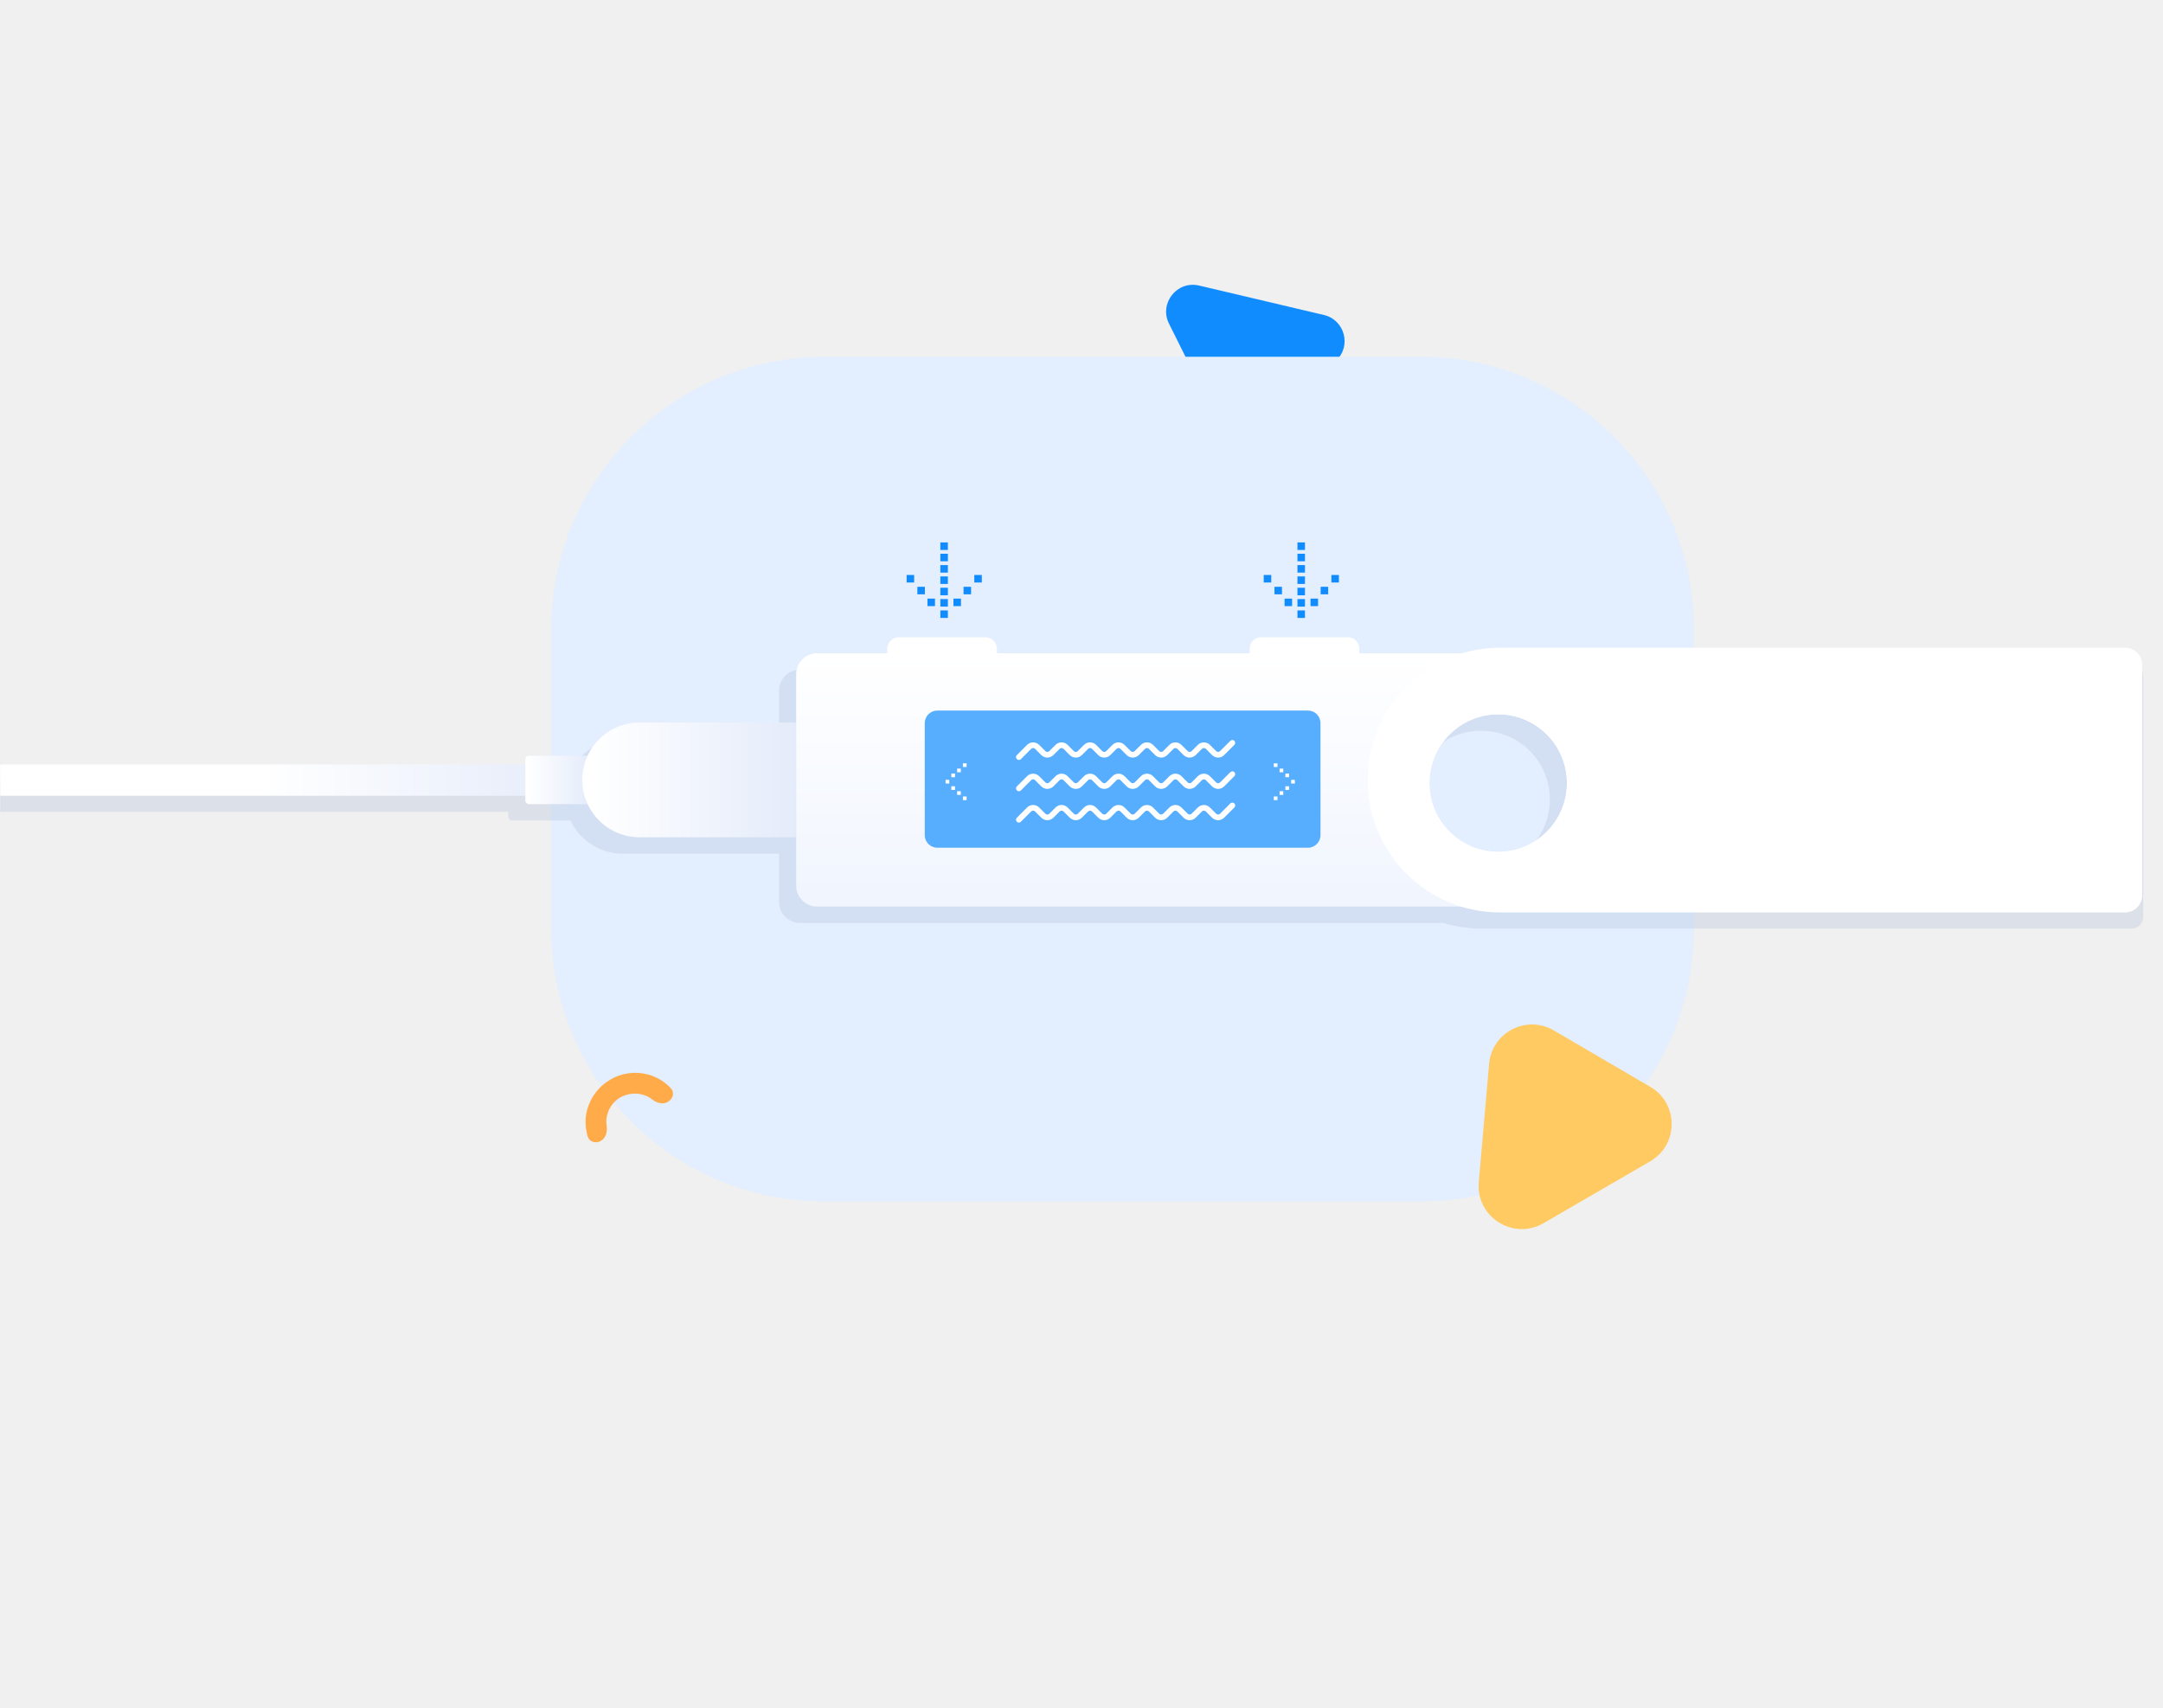
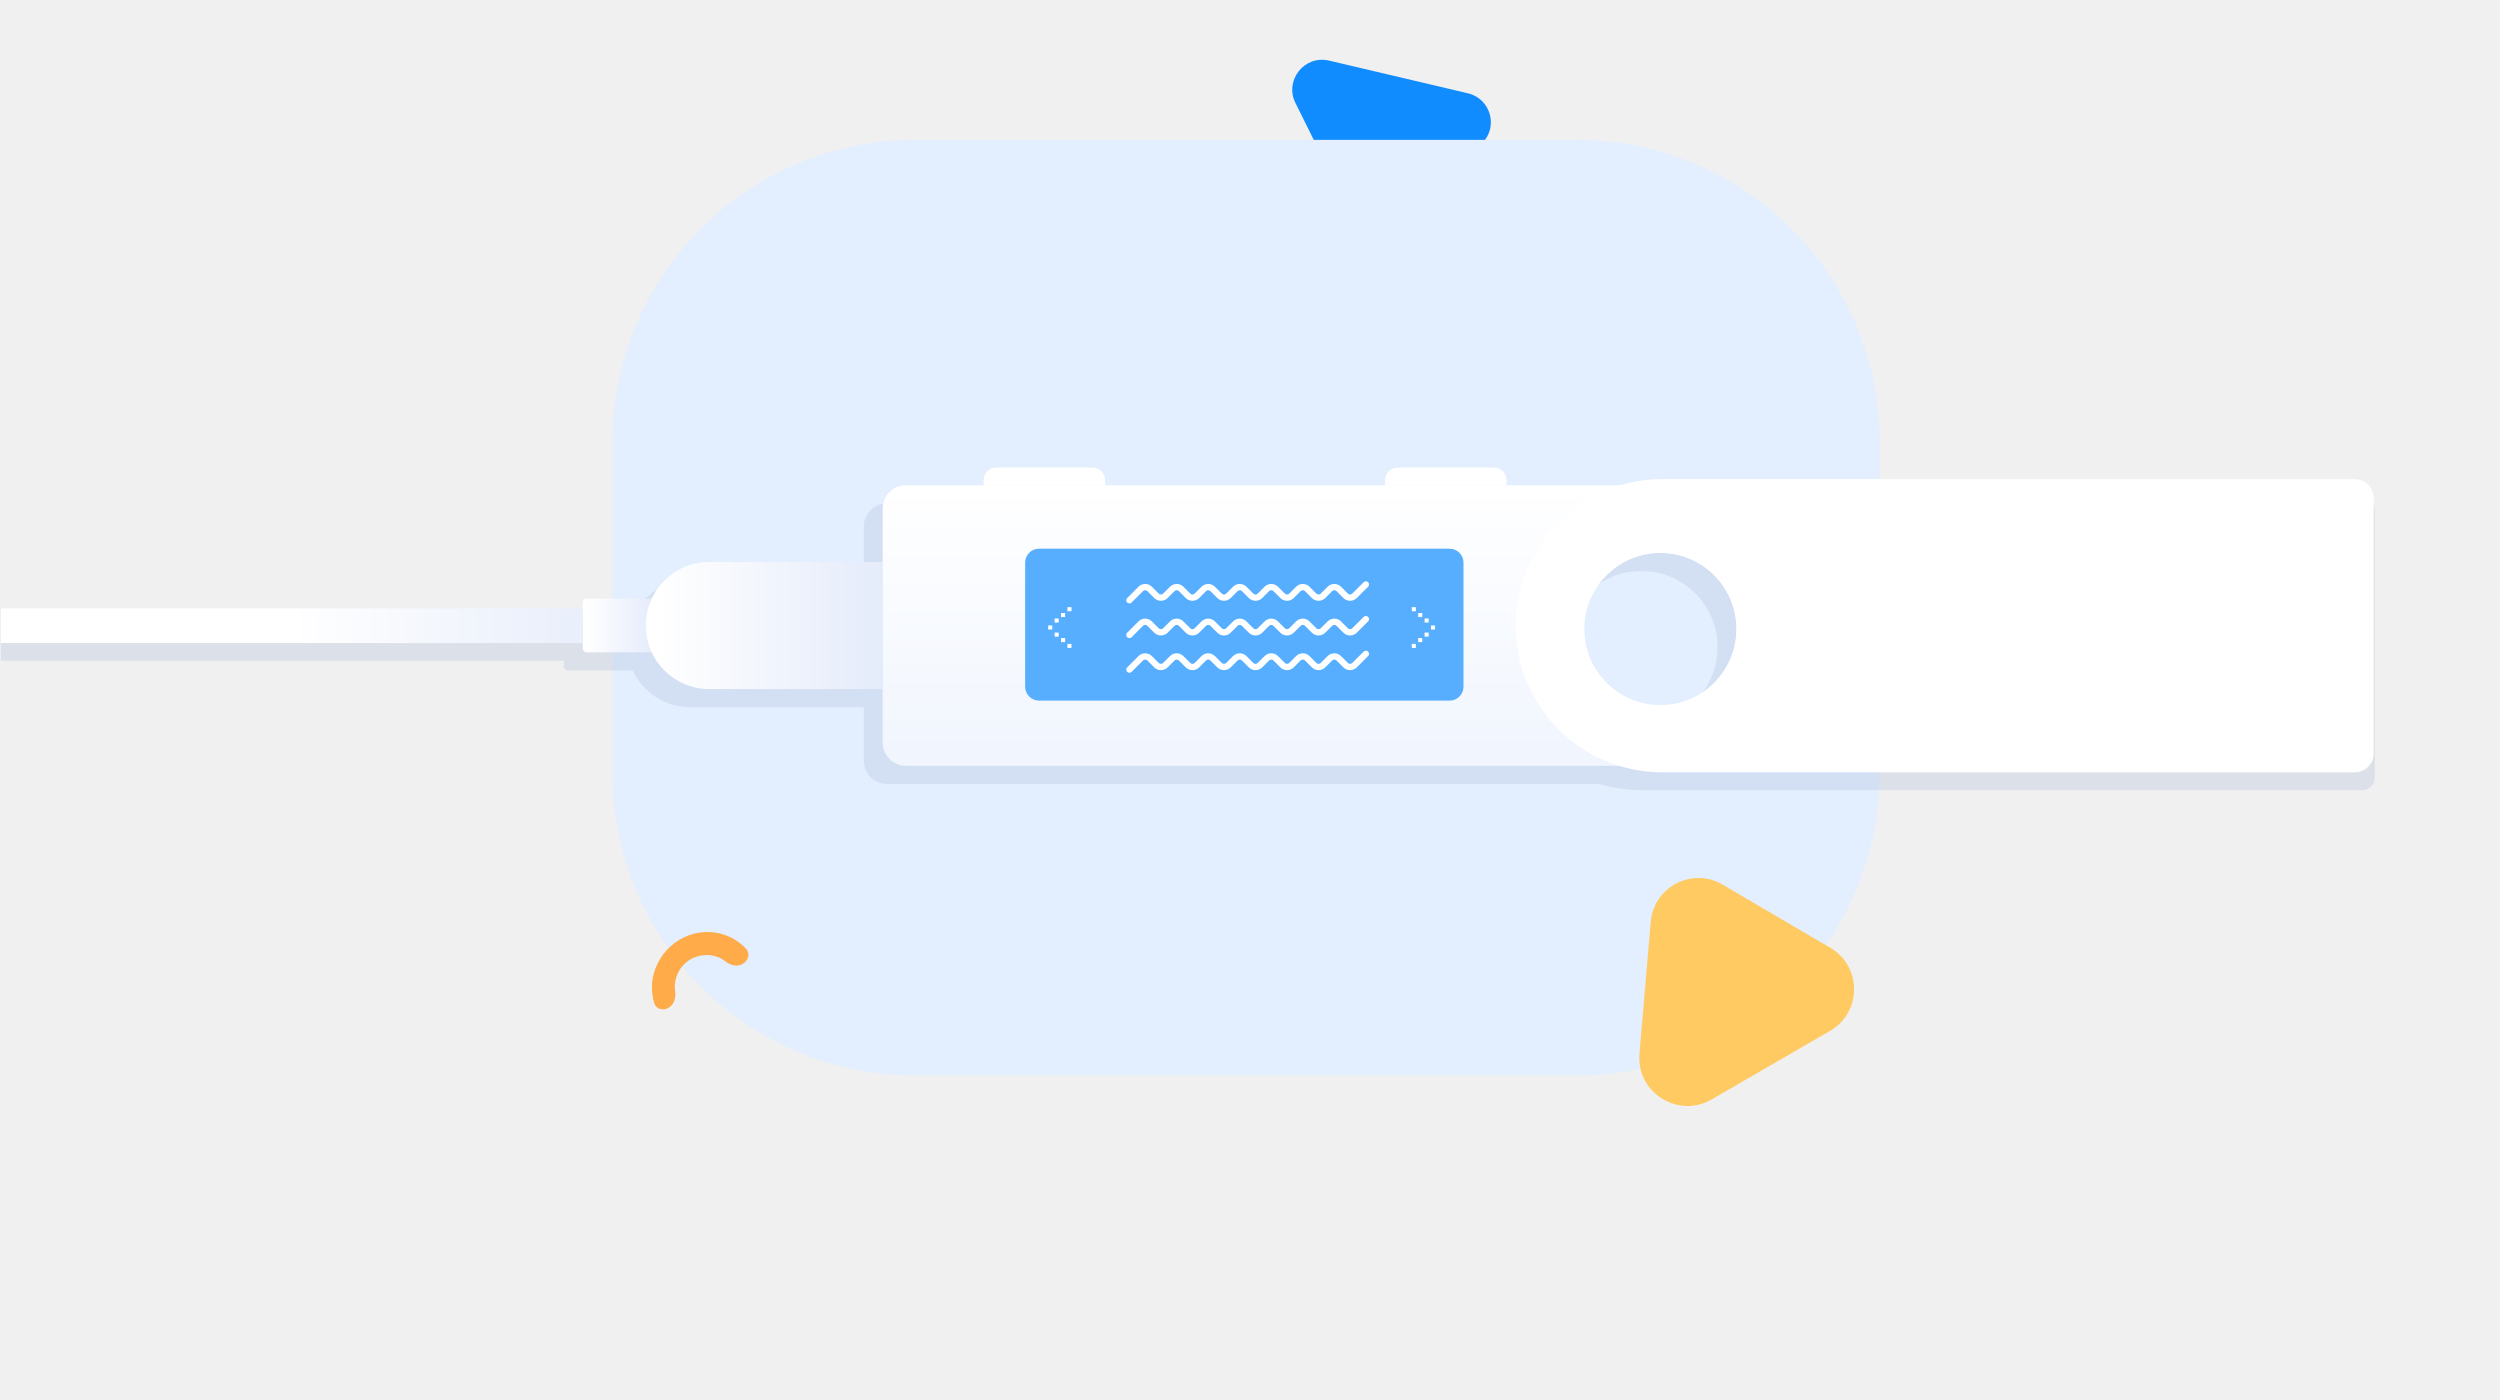
- <svg xmlns="http://www.w3.org/2000/svg" width="760" height="600" viewBox="0 0 760 600" fill="none">
-   <path d="M465.162 110.667C472.478 112.385 474.973 121.574 469.439 126.701L442.931 151.294C438.315 155.551 430.928 154.249 428.129 148.599L410.738 113.701C407.203 106.6 413.503 98.483 421.353 100.334L465.162 110.667Z" fill="#108CFF" />
-   <rect x="193.656" y="125.348" width="401.581" height="296.791" rx="96" fill="#E3EEFE" />
-   <path d="M211.152 400.826C209.386 401.885 207.094 401.254 206.495 399.292C205.603 396.236 205.444 392.912 206.351 389.74C207.599 385.38 210.468 381.609 214.46 379.295C218.452 376.981 223.106 376.32 227.517 377.481C230.738 378.301 233.546 380.038 235.694 382.317C237.126 383.837 236.496 386.129 234.643 387.137C232.877 388.196 230.635 387.479 229.053 386.22C228.027 385.396 226.851 384.833 225.526 384.529C223.01 383.886 220.342 384.308 218.029 385.513C215.754 386.855 214.057 388.993 213.413 391.508C213.023 392.784 212.943 394.123 213.136 395.389C213.498 397.562 212.868 399.853 211.152 400.826Z" fill="#FFAB49" />
-   <path d="M579.763 408.062C589.877 402.246 589.877 387.665 579.848 381.85L545.966 362.043C536.358 356.396 524.137 362.718 523.21 373.843L519.586 415.31C518.49 427.531 531.638 435.875 542.258 429.806L579.763 408.062Z" fill="#FFCA62" />
-   <path opacity="0.3" fill-rule="evenodd" clip-rule="evenodd" d="M471.621 233.673V235.26H507.064C511.332 233.969 515.859 233.274 520.548 233.274L749.032 233.274C751.254 233.274 753.056 235.076 753.056 237.298V322.226C753.056 324.448 751.254 326.249 749.032 326.249L520.548 326.249C515.86 326.249 511.334 325.555 507.067 324.265H281.119C277.045 324.265 273.743 320.962 273.743 316.888V299.925H218.706C210.632 299.925 203.669 295.145 200.466 288.268C200.45 288.269 200.433 288.27 200.416 288.271C200.4 288.272 200.383 288.272 200.367 288.272H179.921C179.18 288.272 178.58 287.671 178.58 286.931L178.58 285.232H0.059V274.292H178.58L178.58 272.595C178.58 271.854 179.18 271.253 179.921 271.253H200.367C200.4 271.253 200.433 271.255 200.466 271.257C203.669 264.38 210.632 259.6 218.706 259.6H273.743V242.636C273.743 238.563 277.045 235.26 281.119 235.26H305.741V233.673C305.741 231.451 307.543 229.649 309.765 229.649H340.26C342.482 229.649 344.284 231.451 344.284 233.673V235.26H433.078V233.673C433.078 231.451 434.88 229.649 437.102 229.649H467.597C469.82 229.649 471.621 231.451 471.621 233.673ZM544.559 280.877C544.559 285.879 543.038 290.526 540.434 294.38C536.094 300.804 528.745 305.027 520.409 305.027C512.581 305.027 505.622 301.302 501.209 295.528C498.104 291.465 496.259 286.387 496.259 280.876C496.259 274.208 498.962 268.171 503.332 263.801C507.703 259.43 513.74 256.727 520.409 256.727C527.942 256.727 534.669 260.176 539.098 265.581C541.531 268.55 543.27 272.109 544.068 276.01C544.39 277.582 544.559 279.21 544.559 280.877Z" fill="#B0BFD9" />
-   <path d="M207.707 266.846C207.707 266.105 207.107 265.505 206.366 265.505H185.92C185.18 265.505 184.579 266.105 184.579 266.846V281.182C184.579 281.923 185.18 282.523 185.92 282.523H206.366C207.107 282.523 207.707 281.923 207.707 281.182V266.846Z" fill="url(#paint0_linear)" />
-   <path d="M279.742 253.852H224.706C213.595 253.852 204.589 262.903 204.589 274.014C204.589 285.125 213.595 294.177 224.706 294.177H279.742V253.852Z" fill="url(#paint1_linear)" />
-   <path d="M0.059 268.577H184.534V279.577H0.059V268.577Z" fill="url(#paint2_linear)" />
-   <path d="M439.078 229.512H477.621V227.925C477.621 225.702 475.819 223.901 473.597 223.901H443.102C440.88 223.901 439.078 225.702 439.078 227.925V229.512Z" fill="white" />
-   <path d="M311.74 229.512H350.283V227.925C350.283 225.702 348.481 223.901 346.259 223.901H315.764C313.542 223.901 311.74 225.702 311.74 227.925V229.512Z" fill="white" />
-   <path fill-rule="evenodd" clip-rule="evenodd" d="M287.119 229.512C283.045 229.512 279.742 232.814 279.742 236.888V311.14C279.742 315.214 283.045 318.516 287.119 318.516H565.625C569.699 318.516 573.001 315.214 573.001 311.14V236.888C573.001 232.814 569.699 229.512 565.625 229.512H287.119ZM526.409 299.279C539.747 299.279 550.559 288.466 550.559 275.129C550.559 261.791 539.747 250.979 526.409 250.979C513.071 250.979 502.259 261.791 502.259 275.129C502.259 288.466 513.071 299.279 526.409 299.279Z" fill="url(#paint3_linear)" />
-   <path fill-rule="evenodd" clip-rule="evenodd" d="M527.033 227.576C501.352 227.576 480.533 248.395 480.533 274.076C480.533 299.757 501.352 320.576 527.033 320.576H746.681C749.995 320.576 752.681 317.89 752.681 314.576V233.576C752.681 230.262 749.995 227.576 746.681 227.576H527.033ZM526.409 299.278C539.746 299.278 550.559 288.465 550.559 275.128C550.559 261.79 539.746 250.978 526.409 250.978C513.071 250.978 502.259 261.79 502.259 275.128C502.259 288.465 513.071 299.278 526.409 299.278Z" fill="white" />
-   <rect x="324.924" y="249.646" width="139.046" height="48.194" rx="4.412" fill="#57AEFF" />
-   <rect x="333.531" y="275.288" width="1.293" height="1.293" transform="rotate(-180 333.531 275.288)" fill="white" />
-   <rect x="335.562" y="277.542" width="1.293" height="1.293" transform="rotate(-180 335.562 277.542)" fill="white" />
-   <rect width="1.293" height="1.293" transform="matrix(-1 -8.74228e-08 -8.74228e-08 1 335.562 271.779)" fill="white" />
-   <rect x="337.596" y="279.278" width="1.293" height="1.293" transform="rotate(-180 337.596 279.278)" fill="white" />
-   <rect width="1.293" height="1.293" transform="matrix(-1 -8.74228e-08 -8.74228e-08 1 337.596 270.042)" fill="white" />
-   <rect x="339.627" y="281.126" width="1.293" height="1.293" transform="rotate(-180 339.627 281.126)" fill="white" />
-   <rect width="1.293" height="1.293" transform="matrix(-1 -8.74228e-08 -8.74228e-08 1 339.627 268.194)" fill="white" />
-   <rect width="1.293" height="1.293" transform="matrix(1 -8.74228e-08 -8.74228e-08 -1 453.666 275.288)" fill="white" />
-   <rect width="1.293" height="1.293" transform="matrix(1 -8.74228e-08 -8.74228e-08 -1 451.635 277.542)" fill="white" />
-   <rect x="451.635" y="271.779" width="1.293" height="1.293" fill="white" />
-   <rect width="1.293" height="1.293" transform="matrix(1 -8.74228e-08 -8.74228e-08 -1 449.602 279.278)" fill="white" />
-   <rect x="449.602" y="270.042" width="1.293" height="1.293" fill="white" />
-   <rect width="1.293" height="1.293" transform="matrix(1 -8.74228e-08 -8.74228e-08 -1 447.57 281.126)" fill="white" />
-   <rect x="447.57" y="268.194" width="1.293" height="1.293" fill="white" />
-   <rect x="458.518" y="214.468" width="2.642" height="2.642" transform="rotate(90 458.518 214.468)" fill="#108CFF" />
-   <rect x="458.518" y="210.486" width="2.642" height="2.642" transform="rotate(90 458.518 210.486)" fill="#108CFF" />
-   <rect x="458.518" y="206.504" width="2.642" height="2.642" transform="rotate(90 458.518 206.504)" fill="#108CFF" />
-   <rect x="458.518" y="202.522" width="2.642" height="2.642" transform="rotate(90 458.518 202.522)" fill="#108CFF" />
-   <rect x="458.518" y="198.541" width="2.642" height="2.642" transform="rotate(90 458.518 198.541)" fill="#108CFF" />
-   <rect x="458.518" y="194.559" width="2.642" height="2.642" transform="rotate(90 458.518 194.559)" fill="#108CFF" />
-   <rect x="458.518" y="190.577" width="2.642" height="2.642" transform="rotate(90 458.518 190.577)" fill="#108CFF" />
-   <rect x="463.121" y="210.316" width="2.642" height="2.642" transform="rotate(90 463.121 210.316)" fill="#108CFF" />
-   <rect width="2.642" height="2.642" transform="matrix(-4.37114e-08 1 1 4.37114e-08 451.35 210.316)" fill="#108CFF" />
-   <rect x="466.67" y="206.165" width="2.642" height="2.642" transform="rotate(90 466.67 206.165)" fill="#108CFF" />
-   <rect width="2.642" height="2.642" transform="matrix(-4.37114e-08 1 1 4.37114e-08 447.801 206.165)" fill="#108CFF" />
-   <rect x="470.443" y="202.015" width="2.642" height="2.642" transform="rotate(90 470.443 202.015)" fill="#108CFF" />
-   <rect width="2.642" height="2.642" transform="matrix(-4.37114e-08 1 1 4.37114e-08 444.027 202.015)" fill="#108CFF" />
-   <rect x="333.049" y="214.468" width="2.642" height="2.642" transform="rotate(90 333.049 214.468)" fill="#108CFF" />
-   <rect x="333.049" y="210.486" width="2.642" height="2.642" transform="rotate(90 333.049 210.486)" fill="#108CFF" />
-   <rect x="333.049" y="206.504" width="2.642" height="2.642" transform="rotate(90 333.049 206.504)" fill="#108CFF" />
-   <rect x="333.049" y="202.522" width="2.642" height="2.642" transform="rotate(90 333.049 202.522)" fill="#108CFF" />
-   <rect x="333.049" y="198.541" width="2.642" height="2.642" transform="rotate(90 333.049 198.541)" fill="#108CFF" />
-   <rect x="333.049" y="194.559" width="2.642" height="2.642" transform="rotate(90 333.049 194.559)" fill="#108CFF" />
-   <rect x="333.049" y="190.577" width="2.642" height="2.642" transform="rotate(90 333.049 190.577)" fill="#108CFF" />
-   <rect x="337.652" y="210.316" width="2.642" height="2.642" transform="rotate(90 337.652 210.316)" fill="#108CFF" />
-   <rect width="2.642" height="2.642" transform="matrix(-4.37114e-08 1 1 4.37114e-08 325.881 210.316)" fill="#108CFF" />
-   <rect x="341.201" y="206.165" width="2.642" height="2.642" transform="rotate(90 341.201 206.165)" fill="#108CFF" />
-   <rect width="2.642" height="2.642" transform="matrix(-4.37114e-08 1 1 4.37114e-08 322.332 206.165)" fill="#108CFF" />
-   <rect x="344.975" y="202.015" width="2.642" height="2.642" transform="rotate(90 344.975 202.015)" fill="#108CFF" />
-   <rect width="2.642" height="2.642" transform="matrix(-4.37114e-08 1 1 4.37114e-08 318.559 202.015)" fill="#108CFF" />
-   <path d="M358 266L361.586 262.414C362.367 261.633 363.633 261.633 364.414 262.414L366.586 264.586C367.367 265.367 368.633 265.367 369.414 264.586L371.586 262.414C372.367 261.633 373.633 261.633 374.414 262.414L376.586 264.586C377.367 265.367 378.633 265.367 379.414 264.586L381.586 262.414C382.367 261.633 383.633 261.633 384.414 262.414L386.586 264.586C387.367 265.367 388.633 265.367 389.414 264.586L391.586 262.414C392.367 261.633 393.633 261.633 394.414 262.414L396.586 264.586C397.367 265.367 398.633 265.367 399.414 264.586L401.586 262.414C402.367 261.633 403.633 261.633 404.414 262.414L406.586 264.586C407.367 265.367 408.633 265.367 409.414 264.586L411.586 262.414C412.367 261.633 413.633 261.633 414.414 262.414L416.586 264.586C417.367 265.367 418.633 265.367 419.414 264.586L421.586 262.414C422.367 261.633 423.633 261.633 424.414 262.414L426.586 264.586C427.367 265.367 428.633 265.367 429.414 264.586L433 261" stroke="white" stroke-width="2" stroke-linecap="round" stroke-linejoin="round" />
-   <path d="M358 277L361.586 273.414C362.367 272.633 363.633 272.633 364.414 273.414L366.586 275.586C367.367 276.367 368.633 276.367 369.414 275.586L371.586 273.414C372.367 272.633 373.633 272.633 374.414 273.414L376.586 275.586C377.367 276.367 378.633 276.367 379.414 275.586L381.586 273.414C382.367 272.633 383.633 272.633 384.414 273.414L386.586 275.586C387.367 276.367 388.633 276.367 389.414 275.586L391.586 273.414C392.367 272.633 393.633 272.633 394.414 273.414L396.586 275.586C397.367 276.367 398.633 276.367 399.414 275.586L401.586 273.414C402.367 272.633 403.633 272.633 404.414 273.414L406.586 275.586C407.367 276.367 408.633 276.367 409.414 275.586L411.586 273.414C412.367 272.633 413.633 272.633 414.414 273.414L416.586 275.586C417.367 276.367 418.633 276.367 419.414 275.586L421.586 273.414C422.367 272.633 423.633 272.633 424.414 273.414L426.586 275.586C427.367 276.367 428.633 276.367 429.414 275.586L433 272" stroke="white" stroke-width="2" stroke-linecap="round" stroke-linejoin="round" />
-   <path d="M358 288L361.586 284.414C362.367 283.633 363.633 283.633 364.414 284.414L366.586 286.586C367.367 287.367 368.633 287.367 369.414 286.586L371.586 284.414C372.367 283.633 373.633 283.633 374.414 284.414L376.586 286.586C377.367 287.367 378.633 287.367 379.414 286.586L381.586 284.414C382.367 283.633 383.633 283.633 384.414 284.414L386.586 286.586C387.367 287.367 388.633 287.367 389.414 286.586L391.586 284.414C392.367 283.633 393.633 283.633 394.414 284.414L396.586 286.586C397.367 287.367 398.633 287.367 399.414 286.586L401.586 284.414C402.367 283.633 403.633 283.633 404.414 284.414L406.586 286.586C407.367 287.367 408.633 287.367 409.414 286.586L411.586 284.414C412.367 283.633 413.633 283.633 414.414 284.414L416.586 286.586C417.367 287.367 418.633 287.367 419.414 286.586L421.586 284.414C422.367 283.633 423.633 283.633 424.414 284.414L426.586 286.586C427.367 287.367 428.633 287.367 429.414 286.586L433 283" stroke="white" stroke-width="2" stroke-linecap="round" stroke-linejoin="round" />
+ <svg xmlns="http://www.w3.org/2000/svg" width="793" height="444" viewBox="0 0 793 444" fill="none">
+   <path d="M465.61 29.591C472.959 31.313 475.441 40.529 469.865 45.671L443.156 70.337C438.504 74.607 431.083 73.301 428.286 67.635L410.901 32.634C407.368 25.513 413.722 17.372 421.606 19.228L465.61 29.591Z" fill="#108CFF" />
+   <rect x="194.25" y="44.363" width="402" height="296.757" rx="96" fill="#E3EEFE" />
+   <path d="M212.119 319.65C210.357 320.724 208.086 320.111 207.507 318.151C206.645 315.099 206.513 311.771 207.438 308.589C208.711 304.214 211.59 300.417 215.572 298.069C219.554 295.721 224.181 295.023 228.551 296.151C231.744 296.947 234.518 298.664 236.634 300.93C238.044 302.44 237.4 304.739 235.553 305.764C233.791 306.838 231.57 306.137 230.009 304.888C228.997 304.072 227.833 303.517 226.519 303.223C224.027 302.598 221.373 303.042 219.068 304.266C216.797 305.627 215.096 307.781 214.437 310.304C214.04 311.585 213.95 312.926 214.131 314.192C214.474 316.364 213.831 318.664 212.119 319.65Z" fill="#FFAB49" />
+   <path d="M580.496 326.985C590.648 321.152 590.623 306.485 580.536 300.617L546.458 280.636C536.794 274.939 524.525 281.277 523.613 292.467L520.042 334.174C518.962 346.465 532.187 354.881 542.847 348.795L580.496 326.985Z" fill="#FFCA62" />
+   <path opacity="0.3" fill-rule="evenodd" clip-rule="evenodd" d="M471.871 158.072V159.659H507.314C511.582 158.368 516.109 157.674 520.798 157.674L749.282 157.674C751.504 157.674 753.306 159.475 753.306 161.697V246.625C753.306 248.847 751.504 250.649 749.282 250.649L520.798 250.649C516.11 250.649 511.584 249.955 507.317 248.664H281.369C277.295 248.664 273.993 245.362 273.993 241.288V224.324H218.956C210.882 224.324 203.919 219.544 200.716 212.668C200.7 212.669 200.683 212.67 200.666 212.67C200.65 212.671 200.633 212.671 200.617 212.671H180.171C179.43 212.671 178.83 212.071 178.83 211.33L178.83 209.631H0.309V198.692H178.83L178.83 196.994C178.83 196.253 179.43 195.653 180.171 195.653H200.617C200.65 195.653 200.683 195.654 200.716 195.656C203.919 188.78 210.882 183.999 218.956 183.999H273.993V167.036C273.993 162.962 277.295 159.659 281.369 159.659H305.991V158.072C305.991 155.85 307.793 154.049 310.015 154.049H340.51C342.732 154.049 344.534 155.85 344.534 158.072V159.659H433.328V158.072C433.328 155.85 435.13 154.049 437.352 154.049H467.847C470.07 154.049 471.871 155.85 471.871 158.072ZM544.809 205.277C544.809 210.279 543.288 214.925 540.684 218.779C536.344 225.203 528.995 229.426 520.659 229.426C512.831 229.426 505.872 225.702 501.459 219.928C498.354 215.864 496.509 210.786 496.509 205.276C496.509 198.607 499.212 192.57 503.582 188.2C507.953 183.83 513.99 181.127 520.659 181.127C528.192 181.127 534.919 184.576 539.348 189.981C541.781 192.949 543.52 196.508 544.318 200.41C544.64 201.982 544.809 203.61 544.809 205.277Z" fill="#B0BFD9" />
+   <path d="M207.958 191.245C207.958 190.505 207.358 189.904 206.617 189.904H186.171C185.431 189.904 184.83 190.505 184.83 191.245V205.582C184.83 206.322 185.431 206.923 186.171 206.923H206.617C207.358 206.923 207.958 206.322 207.958 205.582V191.245Z" fill="url(#paint0_linear)" />
+   <path d="M279.992 178.251H224.956C213.845 178.251 204.839 187.303 204.839 198.413C204.839 209.524 213.845 218.576 224.956 218.576H279.992V178.251Z" fill="url(#paint1_linear)" />
+   <path d="M0.309 192.977H184.784V203.977H0.309V192.977Z" fill="url(#paint2_linear)" />
+   <path d="M439.328 153.911H477.871V152.324C477.871 150.102 476.069 148.301 473.847 148.301H443.352C441.13 148.301 439.328 150.102 439.328 152.324V153.911Z" fill="white" />
+   <path d="M311.991 153.911H350.534V152.324C350.534 150.102 348.732 148.301 346.51 148.301H316.015C313.793 148.301 311.991 150.102 311.991 152.324V153.911Z" fill="white" />
+   <path fill-rule="evenodd" clip-rule="evenodd" d="M287.369 153.911C283.295 153.911 279.992 157.214 279.992 161.288V235.539C279.992 239.613 283.295 242.916 287.369 242.916H565.875C569.949 242.916 573.251 239.613 573.251 235.539V161.288C573.251 157.214 569.949 153.911 565.875 153.911H287.369ZM526.659 223.678C539.997 223.678 550.809 212.866 550.809 199.528C550.809 186.19 539.997 175.378 526.659 175.378C513.321 175.378 502.509 186.19 502.509 199.528C502.509 212.866 513.321 223.678 526.659 223.678Z" fill="url(#paint3_linear)" />
+   <path fill-rule="evenodd" clip-rule="evenodd" d="M527.283 151.976C501.602 151.976 480.783 172.794 480.783 198.476C480.783 224.157 501.602 244.975 527.283 244.975H746.931C750.245 244.975 752.931 242.289 752.931 238.975V157.976C752.931 154.662 750.245 151.976 746.931 151.976H527.283ZM526.659 223.677C539.996 223.677 550.809 212.865 550.809 199.527C550.809 186.189 539.996 175.377 526.659 175.377C513.321 175.377 502.509 186.189 502.509 199.527C502.509 212.865 513.321 223.677 526.659 223.677Z" fill="white" />
+   <rect x="325.174" y="174.045" width="139.046" height="48.194" rx="4.412" fill="#57AEFF" />
+   <rect x="333.78" y="199.688" width="1.293" height="1.293" transform="rotate(-180 333.78 199.688)" fill="white" />
+   <rect x="335.812" y="201.941" width="1.293" height="1.293" transform="rotate(-180 335.812 201.941)" fill="white" />
+   <rect width="1.293" height="1.293" transform="matrix(-1 -8.74228e-08 -8.74228e-08 1 335.812 196.179)" fill="white" />
+   <rect x="337.845" y="203.678" width="1.293" height="1.293" transform="rotate(-180 337.845 203.678)" fill="white" />
+   <rect width="1.293" height="1.293" transform="matrix(-1 -8.74228e-08 -8.74228e-08 1 337.845 194.441)" fill="white" />
+   <rect x="339.876" y="205.525" width="1.293" height="1.293" transform="rotate(-180 339.876 205.525)" fill="white" />
+   <rect width="1.293" height="1.293" transform="matrix(-1 -8.74228e-08 -8.74228e-08 1 339.877 192.594)" fill="white" />
+   <rect width="1.293" height="1.293" transform="matrix(1 -8.74228e-08 -8.74228e-08 -1 453.915 199.688)" fill="white" />
+   <rect width="1.293" height="1.293" transform="matrix(1 -8.74228e-08 -8.74228e-08 -1 451.883 201.941)" fill="white" />
+   <rect x="451.883" y="196.179" width="1.293" height="1.293" fill="white" />
+   <rect width="1.293" height="1.293" transform="matrix(1 -8.74228e-08 -8.74228e-08 -1 449.851 203.678)" fill="white" />
+   <rect x="449.851" y="194.441" width="1.293" height="1.293" fill="white" />
+   <rect width="1.293" height="1.293" transform="matrix(1 -8.74228e-08 -8.74228e-08 -1 447.818 205.525)" fill="white" />
+   <rect x="447.818" y="192.594" width="1.293" height="1.293" fill="white" />
+   <path d="M358.25 190.399L361.836 186.814C362.617 186.033 363.883 186.033 364.664 186.814L366.836 188.985C367.617 189.766 368.883 189.766 369.664 188.985L371.836 186.814C372.617 186.033 373.883 186.033 374.664 186.814L376.836 188.985C377.617 189.766 378.883 189.766 379.664 188.985L381.836 186.814C382.617 186.033 383.883 186.033 384.664 186.814L386.836 188.985C387.617 189.766 388.883 189.766 389.664 188.985L391.836 186.814C392.617 186.033 393.883 186.033 394.664 186.814L396.836 188.985C397.617 189.766 398.883 189.766 399.664 188.985L401.836 186.814C402.617 186.033 403.883 186.033 404.664 186.814L406.836 188.985C407.617 189.766 408.883 189.766 409.664 188.985L411.836 186.814C412.617 186.033 413.883 186.033 414.664 186.814L416.836 188.985C417.617 189.766 418.883 189.766 419.664 188.985L421.836 186.814C422.617 186.033 423.883 186.033 424.664 186.814L426.836 188.985C427.617 189.766 428.883 189.766 429.664 188.985L433.25 185.399" stroke="white" stroke-width="2" stroke-linecap="round" stroke-linejoin="round" />
+   <path d="M358.25 201.399L361.836 197.814C362.617 197.033 363.883 197.033 364.664 197.814L366.836 199.985C367.617 200.766 368.883 200.766 369.664 199.985L371.836 197.814C372.617 197.033 373.883 197.033 374.664 197.814L376.836 199.985C377.617 200.766 378.883 200.766 379.664 199.985L381.836 197.814C382.617 197.033 383.883 197.033 384.664 197.814L386.836 199.985C387.617 200.766 388.883 200.766 389.664 199.985L391.836 197.814C392.617 197.033 393.883 197.033 394.664 197.814L396.836 199.985C397.617 200.766 398.883 200.766 399.664 199.985L401.836 197.814C402.617 197.033 403.883 197.033 404.664 197.814L406.836 199.985C407.617 200.766 408.883 200.766 409.664 199.985L411.836 197.814C412.617 197.033 413.883 197.033 414.664 197.814L416.836 199.985C417.617 200.766 418.883 200.766 419.664 199.985L421.836 197.814C422.617 197.033 423.883 197.033 424.664 197.814L426.836 199.985C427.617 200.766 428.883 200.766 429.664 199.985L433.25 196.399" stroke="white" stroke-width="2" stroke-linecap="round" stroke-linejoin="round" />
+   <path d="M358.25 212.399L361.836 208.814C362.617 208.033 363.883 208.033 364.664 208.814L366.836 210.985C367.617 211.766 368.883 211.766 369.664 210.985L371.836 208.814C372.617 208.033 373.883 208.033 374.664 208.814L376.836 210.985C377.617 211.766 378.883 211.766 379.664 210.985L381.836 208.814C382.617 208.033 383.883 208.033 384.664 208.814L386.836 210.985C387.617 211.766 388.883 211.766 389.664 210.985L391.836 208.814C392.617 208.033 393.883 208.033 394.664 208.814L396.836 210.985C397.617 211.766 398.883 211.766 399.664 210.985L401.836 208.814C402.617 208.033 403.883 208.033 404.664 208.814L406.836 210.985C407.617 211.766 408.883 211.766 409.664 210.985L411.836 208.814C412.617 208.033 413.883 208.033 414.664 208.814L416.836 210.985C417.617 211.766 418.883 211.766 419.664 210.985L421.836 208.814C422.617 208.033 423.883 208.033 424.664 208.814L426.836 210.985C427.617 211.766 428.883 211.766 429.664 210.985L433.25 207.399" stroke="white" stroke-width="2" stroke-linecap="round" stroke-linejoin="round" />
  <defs>
-     <linearGradient id="paint0_linear" x1="185.41" y1="272.843" x2="207.458" y2="272.843" gradientUnits="userSpaceOnUse">
+     <linearGradient id="paint0_linear" x1="185.661" y1="197.242" x2="207.709" y2="197.242" gradientUnits="userSpaceOnUse">
      <stop stop-color="white" />
      <stop offset="1" stop-color="#E4EBFA" />
    </linearGradient>
-     <linearGradient id="paint1_linear" x1="208.207" y1="276.58" x2="280.33" y2="276.58" gradientUnits="userSpaceOnUse">
+     <linearGradient id="paint1_linear" x1="208.457" y1="200.979" x2="280.58" y2="200.979" gradientUnits="userSpaceOnUse">
      <stop stop-color="white" />
      <stop offset="1" stop-color="#E4EBFA" />
    </linearGradient>
-     <linearGradient id="paint2_linear" x1="92.296" y1="268.577" x2="204.013" y2="268.577" gradientUnits="userSpaceOnUse">
+     <linearGradient id="paint2_linear" x1="92.546" y1="192.977" x2="204.263" y2="192.977" gradientUnits="userSpaceOnUse">
      <stop stop-color="white" />
      <stop offset="1" stop-color="#E4EBFA" />
    </linearGradient>
-     <linearGradient id="paint3_linear" x1="426.372" y1="229.512" x2="426.372" y2="319.325" gradientUnits="userSpaceOnUse">
+     <linearGradient id="paint3_linear" x1="426.622" y1="153.911" x2="426.622" y2="243.725" gradientUnits="userSpaceOnUse">
      <stop stop-color="white" />
      <stop offset="1" stop-color="#F0F5FE" />
    </linearGradient>
  </defs>
</svg>
